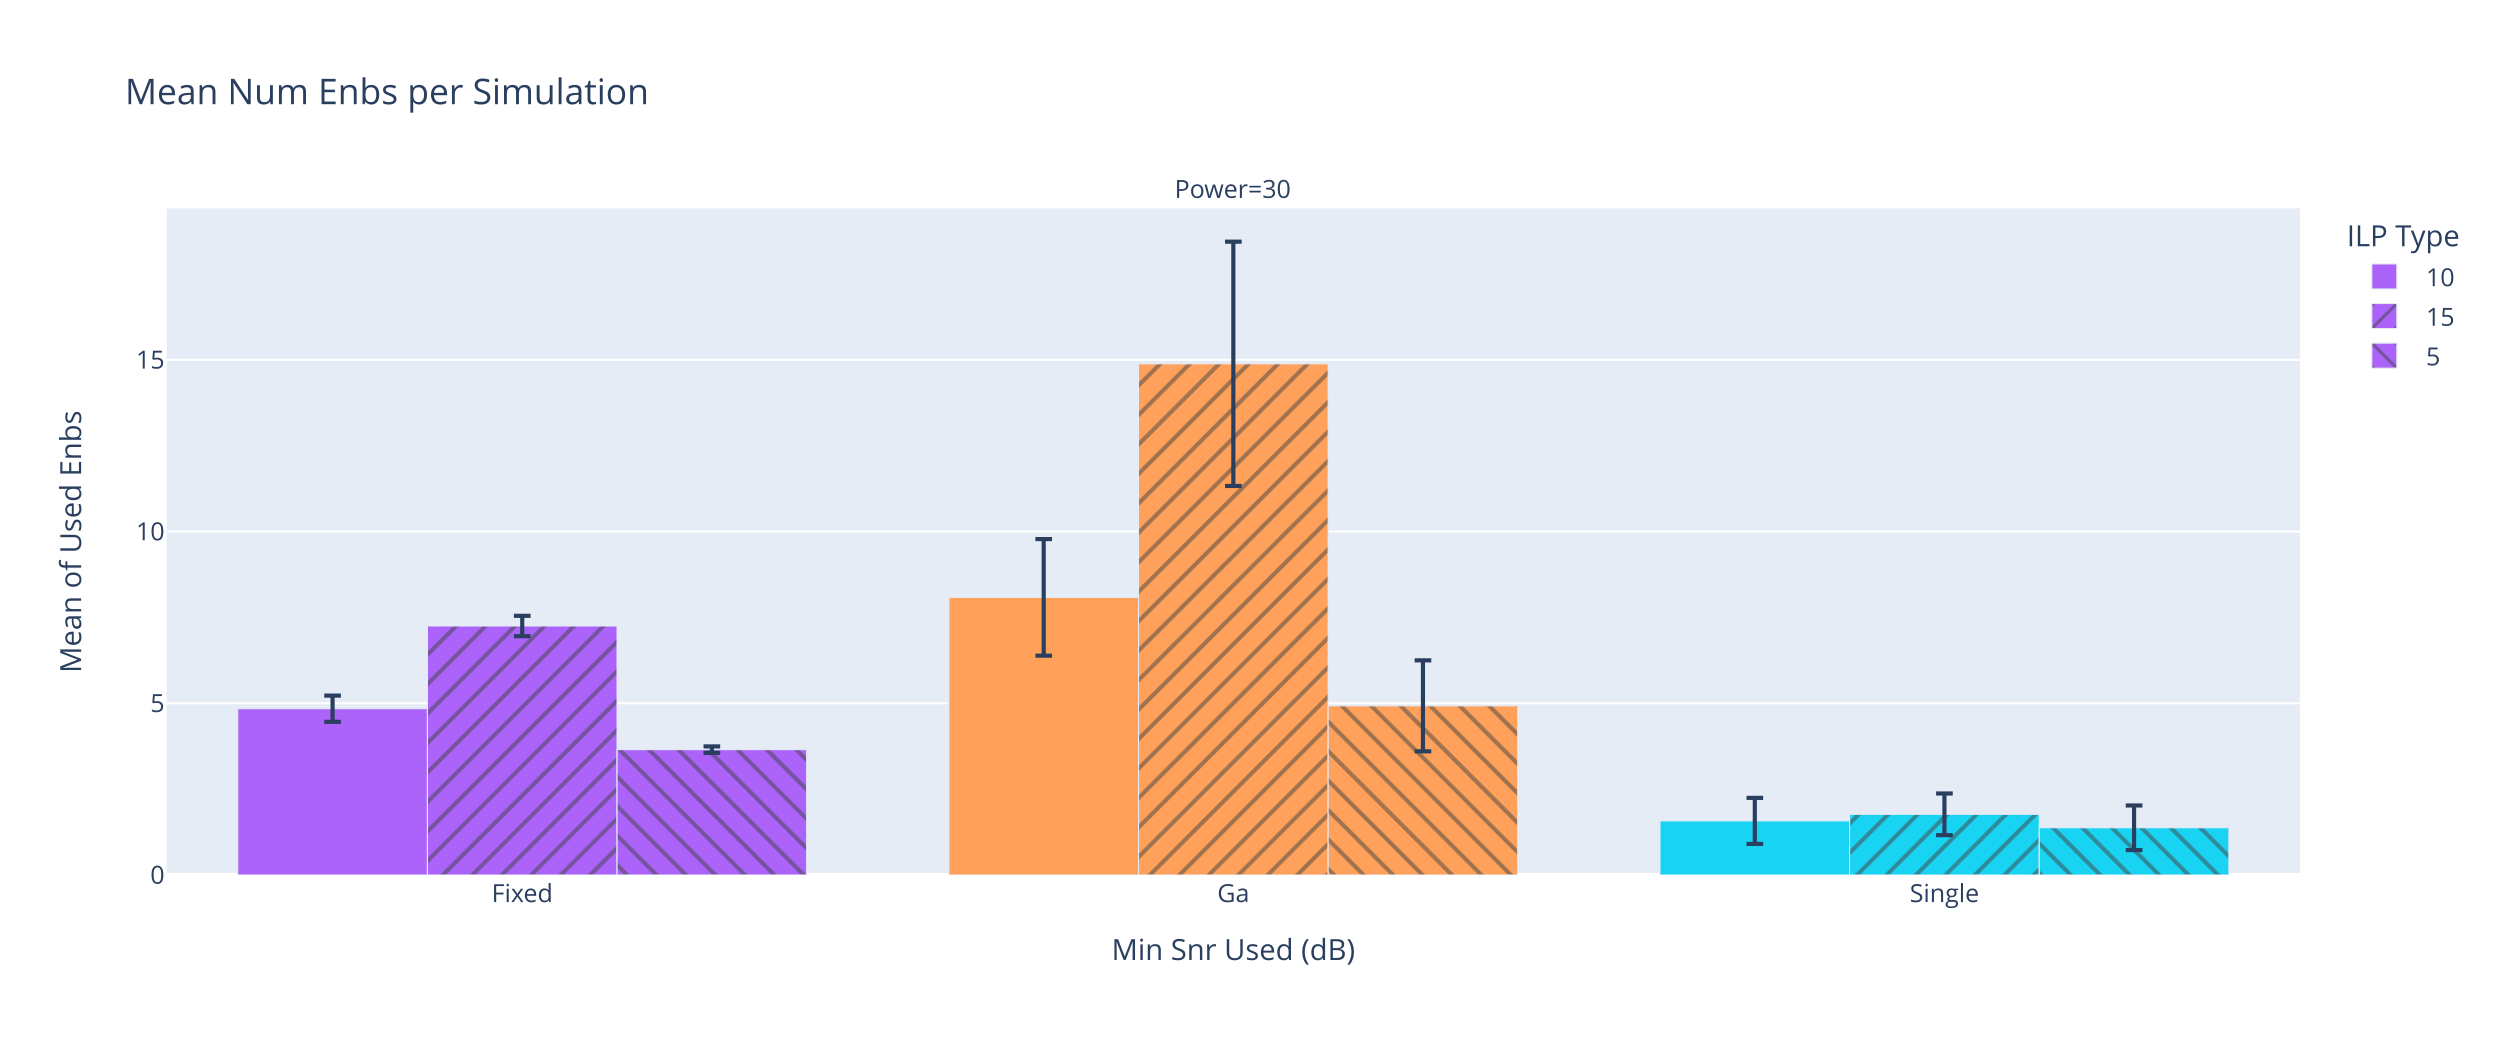
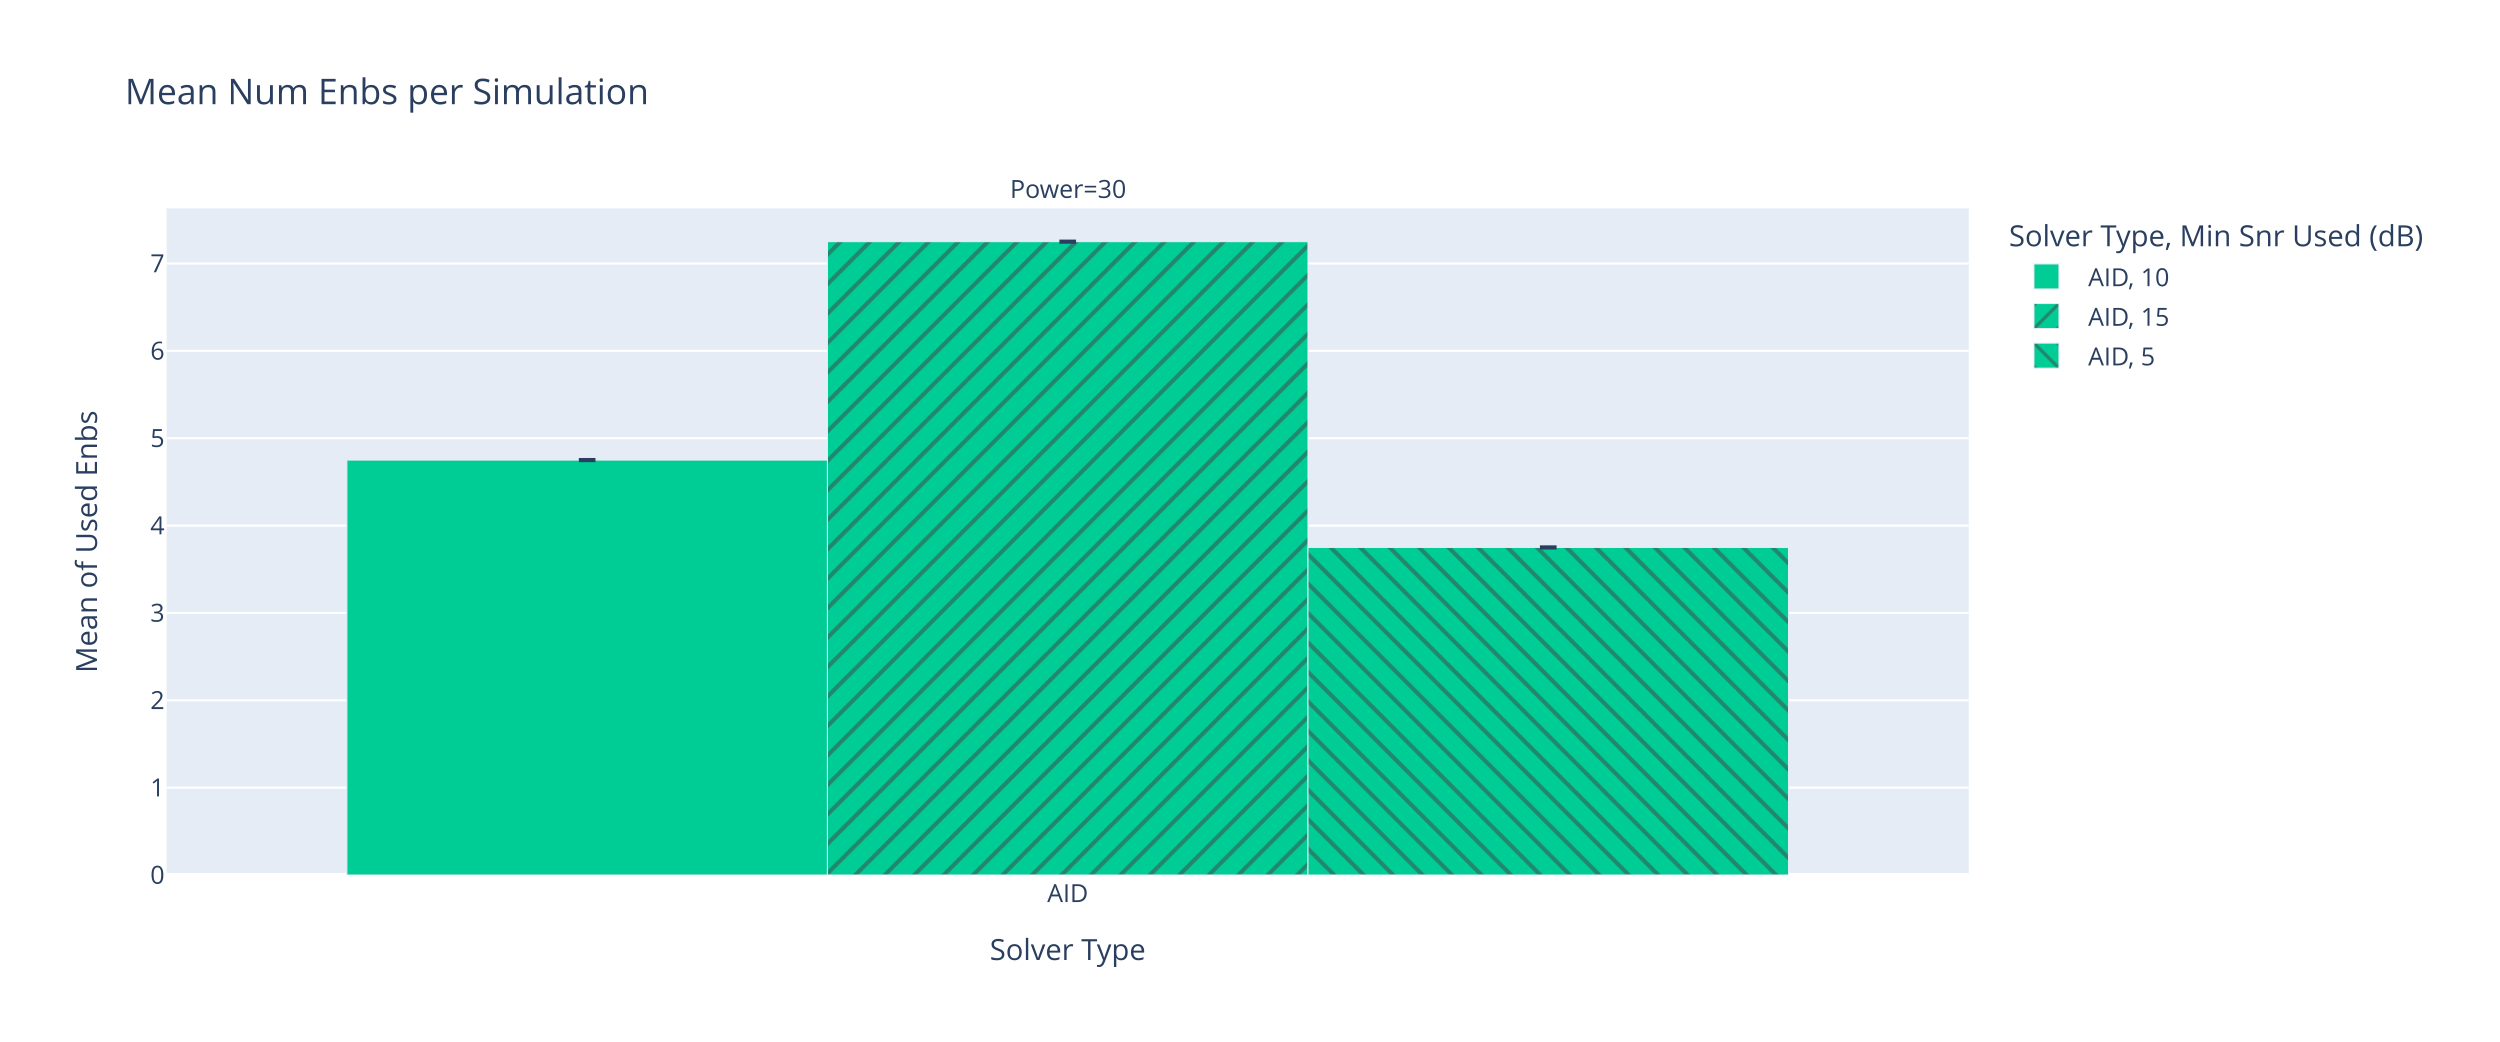
<svg xmlns="http://www.w3.org/2000/svg" class="main-svg" width="1200" height="500" style="" viewBox="0 0 1200 500">
  <rect x="0" y="0" width="1200" height="500" style="fill: rgb(255, 255, 255); fill-opacity: 1;" />
-   <defs id="defs-1d8e6b">
+   <defs id="defs-3c5b65">
    <g class="clips">
-       <clipPath id="clip1d8e6bxyplot" class="plotclip">
-         <rect width="1024" height="320" />
-       </clipPath>
-       <clipPath class="axesclip" id="clip1d8e6bx">
-         <rect x="80" y="0" width="1024" height="500" />
-       </clipPath>
-       <clipPath class="axesclip" id="clip1d8e6by">
+       <clipPath id="clip3c5b65xyplot" class="plotclip">
+         <rect width="865" height="320" />
+       </clipPath>
+       <clipPath class="axesclip" id="clip3c5b65x">
+         <rect x="80" y="0" width="865" height="500" />
+       </clipPath>
+       <clipPath class="axesclip" id="clip3c5b65y">
        <rect x="0" y="100" width="1200" height="320" />
      </clipPath>
-       <clipPath class="axesclip" id="clip1d8e6bxy">
-         <rect x="80" y="100" width="1024" height="320" />
+       <clipPath class="axesclip" id="clip3c5b65xy">
+         <rect x="80" y="100" width="865" height="320" />
      </clipPath>
    </g>
    <g class="gradients" />
    <g class="patterns">
-       <pattern id="p1d8e6b-legend-fd6fe8" width="14.142px" height="14.142px" patternUnits="userSpaceOnUse" patternTransform="scale(0.8)">
-         <rect width="14.142px" height="14.142px" fill="#ab63fa" />
+       <pattern id="p3c5b65-legend-09fec4" width="14.142px" height="14.142px" patternUnits="userSpaceOnUse" patternTransform="scale(0.8)">
+         <rect width="14.142px" height="14.142px" fill="#00cc96" />
        <path d="M-3.536,3.536l7.071,-7.071M0,14.142L14.142,0M10.607,17.678l7.071,-7.071" opacity="0.5" stroke="#444" stroke-width="2px" />
      </pattern>
-       <pattern id="p1d8e6b-legend-55b075" width="14.142px" height="14.142px" patternUnits="userSpaceOnUse" patternTransform="scale(0.8)">
-         <rect width="14.142px" height="14.142px" fill="#ab63fa" />
+       <pattern id="p3c5b65-legend-fa919c" width="14.142px" height="14.142px" patternUnits="userSpaceOnUse" patternTransform="scale(0.8)">
+         <rect width="14.142px" height="14.142px" fill="#00cc96" />
        <path d="M10.607,-3.536l7.071,7.071M0,0L14.142,14.142M-3.536,10.607l7.071,7.071" opacity="0.5" stroke="#444" stroke-width="2px" />
      </pattern>
-       <pattern id="p1d8e6b-fd6fe8" width="14.142px" height="14.142px" patternUnits="userSpaceOnUse" patternTransform="">
-         <rect width="14.142px" height="14.142px" fill="#ab63fa" />
+       <pattern id="p3c5b65-09fec4" width="14.142px" height="14.142px" patternUnits="userSpaceOnUse" patternTransform="">
+         <rect width="14.142px" height="14.142px" fill="#00cc96" />
        <path d="M-3.536,3.536l7.071,-7.071M0,14.142L14.142,0M10.607,17.678l7.071,-7.071" opacity="0.5" stroke="#444" stroke-width="2px" />
      </pattern>
-       <pattern id="p1d8e6b-55b075" width="14.142px" height="14.142px" patternUnits="userSpaceOnUse" patternTransform="">
-         <rect width="14.142px" height="14.142px" fill="#ab63fa" />
-         <path d="M10.607,-3.536l7.071,7.071M0,0L14.142,14.142M-3.536,10.607l7.071,7.071" opacity="0.5" stroke="#444" stroke-width="2px" />
-       </pattern>
-       <pattern id="p1d8e6b-819e24" width="14.142px" height="14.142px" patternUnits="userSpaceOnUse" patternTransform="">
-         <rect width="14.142px" height="14.142px" fill="#FFA15A" />
-         <path d="M-3.536,3.536l7.071,-7.071M0,14.142L14.142,0M10.607,17.678l7.071,-7.071" opacity="0.5" stroke="#444" stroke-width="2px" />
-       </pattern>
-       <pattern id="p1d8e6b-8e40d9" width="14.142px" height="14.142px" patternUnits="userSpaceOnUse" patternTransform="">
-         <rect width="14.142px" height="14.142px" fill="#FFA15A" />
-         <path d="M10.607,-3.536l7.071,7.071M0,0L14.142,14.142M-3.536,10.607l7.071,7.071" opacity="0.5" stroke="#444" stroke-width="2px" />
-       </pattern>
-       <pattern id="p1d8e6b-c9f7f8" width="14.142px" height="14.142px" patternUnits="userSpaceOnUse" patternTransform="">
-         <rect width="14.142px" height="14.142px" fill="#19d3f3" />
-         <path d="M-3.536,3.536l7.071,-7.071M0,14.142L14.142,0M10.607,17.678l7.071,-7.071" opacity="0.5" stroke="#444" stroke-width="2px" />
-       </pattern>
-       <pattern id="p1d8e6b-26185b" width="14.142px" height="14.142px" patternUnits="userSpaceOnUse" patternTransform="">
-         <rect width="14.142px" height="14.142px" fill="#19d3f3" />
+       <pattern id="p3c5b65-fa919c" width="14.142px" height="14.142px" patternUnits="userSpaceOnUse" patternTransform="">
+         <rect width="14.142px" height="14.142px" fill="#00cc96" />
        <path d="M10.607,-3.536l7.071,7.071M0,0L14.142,14.142M-3.536,10.607l7.071,7.071" opacity="0.5" stroke="#444" stroke-width="2px" />
      </pattern>
    </g>
  </defs>
  <g class="bglayer">
-     <rect class="bg" x="80" y="100" width="1024" height="320" style="fill: rgb(229, 236, 246); fill-opacity: 1; stroke-width: 0;" />
+     <rect class="bg" x="80" y="100" width="865" height="320" style="fill: rgb(229, 236, 246); fill-opacity: 1; stroke-width: 0;" />
  </g>
  <g class="layer-below">
    <g class="imagelayer" />
    <g class="shapelayer" />
  </g>
  <g class="cartesianlayer">
    <g class="subplot xy">
      <g class="layer-subplot">
        <g class="shapelayer" />
        <g class="imagelayer" />
      </g>
      <g class="minor-gridlayer">
        <g class="x" />
        <g class="y" />
      </g>
      <g class="gridlayer">
        <g class="x" />
        <g class="y">
-           <path class="ygrid crisp" transform="translate(0,337.57)" d="M80,0h1024" style="stroke: rgb(255, 255, 255); stroke-opacity: 1; stroke-width: 1px;" />
-           <path class="ygrid crisp" transform="translate(0,255.14)" d="M80,0h1024" style="stroke: rgb(255, 255, 255); stroke-opacity: 1; stroke-width: 1px;" />
-           <path class="ygrid crisp" transform="translate(0,172.71)" d="M80,0h1024" style="stroke: rgb(255, 255, 255); stroke-opacity: 1; stroke-width: 1px;" />
+           <path class="ygrid crisp" transform="translate(0,378.07)" d="M80,0h865" style="stroke: rgb(255, 255, 255); stroke-opacity: 1; stroke-width: 1px;" />
+           <path class="ygrid crisp" transform="translate(0,336.14)" d="M80,0h865" style="stroke: rgb(255, 255, 255); stroke-opacity: 1; stroke-width: 1px;" />
+           <path class="ygrid crisp" transform="translate(0,294.21)" d="M80,0h865" style="stroke: rgb(255, 255, 255); stroke-opacity: 1; stroke-width: 1px;" />
+           <path class="ygrid crisp" transform="translate(0,252.28)" d="M80,0h865" style="stroke: rgb(255, 255, 255); stroke-opacity: 1; stroke-width: 1px;" />
+           <path class="ygrid crisp" transform="translate(0,210.34)" d="M80,0h865" style="stroke: rgb(255, 255, 255); stroke-opacity: 1; stroke-width: 1px;" />
+           <path class="ygrid crisp" transform="translate(0,168.41)" d="M80,0h865" style="stroke: rgb(255, 255, 255); stroke-opacity: 1; stroke-width: 1px;" />
+           <path class="ygrid crisp" transform="translate(0,126.48)" d="M80,0h865" style="stroke: rgb(255, 255, 255); stroke-opacity: 1; stroke-width: 1px;" />
        </g>
      </g>
      <g class="zerolinelayer">
-         <path class="yzl zl crisp" transform="translate(0,420)" d="M80,0h1024" style="stroke: rgb(255, 255, 255); stroke-opacity: 1; stroke-width: 2px;" />
+         <path class="yzl zl crisp" transform="translate(0,420)" d="M80,0h865" style="stroke: rgb(255, 255, 255); stroke-opacity: 1; stroke-width: 2px;" />
      </g>
      <path class="xlines-below" />
      <path class="ylines-below" />
      <g class="overlines-below" />
      <g class="xaxislayer-below" />
      <g class="yaxislayer-below" />
      <g class="overaxes-below" />
-       <g class="plot" transform="translate(80,100)" clip-path="url(#clip1d8e6bxyplot)">
+       <g class="plot" transform="translate(80,100)" clip-path="url(#clip3c5b65xyplot)">
        <g class="barlayer mlayer">
          <g class="trace bars" style="opacity: 1;">
            <g class="points">
              <g class="point">
-                 <path d="M34.13,320V240.18H125.16V320Z" style="vector-effect: non-scaling-stroke; opacity: 1; stroke-width: 0.5px; fill: rgb(171, 99, 250); fill-opacity: 1; stroke: rgb(229, 236, 246); stroke-opacity: 1;" />
+                 <path d="M86.5,320V120.83H317.17V320Z" style="vector-effect: non-scaling-stroke; opacity: 1; stroke-width: 0.5px; fill: rgb(0, 204, 150); fill-opacity: 1; stroke: rgb(229, 236, 246); stroke-opacity: 1;" />
              </g>
            </g>
            <g class="errorbar">
-               <path class="yerror" d="M75.64,233.89h8m-4,0V246.47m-4,0h8" style="vector-effect: non-scaling-stroke; stroke-width: 2px; stroke: rgb(42, 63, 95); stroke-opacity: 1;" />
+               <path class="yerror" d="M197.83,120.83h8m-4,0V120.83m-4,0h8" style="vector-effect: non-scaling-stroke; stroke-width: 2px; stroke: rgb(42, 63, 95); stroke-opacity: 1;" />
            </g>
          </g>
          <g class="trace bars" style="opacity: 1;">
            <g class="points">
              <g class="point">
-                 <path d="M125.16,320V200.48H216.18V320Z" class="pattern_filled" style="vector-effect: non-scaling-stroke; opacity: 1; stroke-width: 0.5px; fill: url('#p1d8e6b-fd6fe8'); stroke: rgb(229, 236, 246); stroke-opacity: 1;" />
+                 <path d="M317.17,320V16H547.83V320Z" class="pattern_filled" style="vector-effect: non-scaling-stroke; opacity: 1; stroke-width: 0.5px; fill: url('#p3c5b65-09fec4'); stroke: rgb(229, 236, 246); stroke-opacity: 1;" />
              </g>
            </g>
            <g class="errorbar">
-               <path class="yerror" d="M166.67,195.59h8m-4,0V205.37m-4,0h8" style="vector-effect: non-scaling-stroke; stroke-width: 2px; stroke: rgb(42, 63, 95); stroke-opacity: 1;" />
+               <path class="yerror" d="M428.5,16h8m-4,0V16m-4,0h8" style="vector-effect: non-scaling-stroke; stroke-width: 2px; stroke: rgb(42, 63, 95); stroke-opacity: 1;" />
            </g>
          </g>
          <g class="trace bars" style="opacity: 1;">
            <g class="points">
              <g class="point">
-                 <path d="M216.18,320V259.83H307.2V320Z" class="pattern_filled" style="vector-effect: non-scaling-stroke; opacity: 1; stroke-width: 0.5px; fill: url('#p1d8e6b-55b075'); stroke: rgb(229, 236, 246); stroke-opacity: 1;" />
+                 <path d="M547.83,320V162.76H778.5V320Z" class="pattern_filled" style="vector-effect: non-scaling-stroke; opacity: 1; stroke-width: 0.5px; fill: url('#p3c5b65-fa919c'); stroke: rgb(229, 236, 246); stroke-opacity: 1;" />
              </g>
            </g>
            <g class="errorbar">
-               <path class="yerror" d="M257.69,258.27h8m-4,0V261.39m-4,0h8" style="vector-effect: non-scaling-stroke; stroke-width: 2px; stroke: rgb(42, 63, 95); stroke-opacity: 1;" />
-             </g>
-           </g>
-           <g class="trace bars" style="opacity: 1;">
-             <g class="points">
-               <g class="point">
-                 <path d="M375.47,320V186.74H466.49V320Z" style="vector-effect: non-scaling-stroke; opacity: 1; stroke-width: 0.5px; fill: rgb(255, 161, 90); fill-opacity: 1; stroke: rgb(229, 236, 246); stroke-opacity: 1;" />
-               </g>
-             </g>
-             <g class="errorbar">
-               <path class="yerror" d="M416.98,158.76h8m-4,0V214.72m-4,0h8" style="vector-effect: non-scaling-stroke; stroke-width: 2px; stroke: rgb(42, 63, 95); stroke-opacity: 1;" />
-             </g>
-           </g>
-           <g class="trace bars" style="opacity: 1;">
-             <g class="points">
-               <g class="point">
-                 <path d="M466.49,320V74.64H557.51V320Z" class="pattern_filled" style="vector-effect: non-scaling-stroke; opacity: 1; stroke-width: 0.5px; fill: url('#p1d8e6b-819e24'); stroke: rgb(229, 236, 246); stroke-opacity: 1;" />
-               </g>
-             </g>
-             <g class="errorbar">
-               <path class="yerror" d="M508,16h8m-4,0V133.27m-4,0h8" style="vector-effect: non-scaling-stroke; stroke-width: 2px; stroke: rgb(42, 63, 95); stroke-opacity: 1;" />
-             </g>
-           </g>
-           <g class="trace bars" style="opacity: 1;">
-             <g class="points">
-               <g class="point">
-                 <path d="M557.51,320V238.81H648.53V320Z" class="pattern_filled" style="vector-effect: non-scaling-stroke; opacity: 1; stroke-width: 0.5px; fill: url('#p1d8e6b-8e40d9'); stroke: rgb(229, 236, 246); stroke-opacity: 1;" />
-               </g>
-             </g>
-             <g class="errorbar">
-               <path class="yerror" d="M599.02,216.97h8m-4,0V260.64m-4,0h8" style="vector-effect: non-scaling-stroke; stroke-width: 2px; stroke: rgb(42, 63, 95); stroke-opacity: 1;" />
-             </g>
-           </g>
-           <g class="trace bars" style="opacity: 1;">
-             <g class="points">
-               <g class="point">
-                 <path d="M716.8,320V294.03H807.82V320Z" style="vector-effect: non-scaling-stroke; opacity: 1; stroke-width: 0.5px; fill: rgb(25, 211, 243); fill-opacity: 1; stroke: rgb(229, 236, 246); stroke-opacity: 1;" />
-               </g>
-             </g>
-             <g class="errorbar">
-               <path class="yerror" d="M758.31,282.98h8m-4,0V305.09m-4,0h8" style="vector-effect: non-scaling-stroke; stroke-width: 2px; stroke: rgb(42, 63, 95); stroke-opacity: 1;" />
-             </g>
-           </g>
-           <g class="trace bars" style="opacity: 1;">
-             <g class="points">
-               <g class="point">
-                 <path d="M807.82,320V290.87H898.84V320Z" class="pattern_filled" style="vector-effect: non-scaling-stroke; opacity: 1; stroke-width: 0.5px; fill: url('#p1d8e6b-c9f7f8'); stroke: rgb(229, 236, 246); stroke-opacity: 1;" />
-               </g>
-             </g>
-             <g class="errorbar">
-               <path class="yerror" d="M849.33,280.87h8m-4,0V300.88m-4,0h8" style="vector-effect: non-scaling-stroke; stroke-width: 2px; stroke: rgb(42, 63, 95); stroke-opacity: 1;" />
-             </g>
-           </g>
-           <g class="trace bars" style="opacity: 1;">
-             <g class="points">
-               <g class="point">
-                 <path d="M898.84,320V297.33H989.87V320Z" class="pattern_filled" style="vector-effect: non-scaling-stroke; opacity: 1; stroke-width: 0.5px; fill: url('#p1d8e6b-26185b'); stroke: rgb(229, 236, 246); stroke-opacity: 1;" />
-               </g>
-             </g>
-             <g class="errorbar">
-               <path class="yerror" d="M940.36,286.63h8m-4,0V308.04m-4,0h8" style="vector-effect: non-scaling-stroke; stroke-width: 2px; stroke: rgb(42, 63, 95); stroke-opacity: 1;" />
+               <path class="yerror" d="M659.17,162.76h8m-4,0V162.76m-4,0h8" style="vector-effect: non-scaling-stroke; stroke-width: 2px; stroke: rgb(42, 63, 95); stroke-opacity: 1;" />
            </g>
          </g>
        </g>
      </g>
      <g class="overplot" />
      <path class="xlines-above crisp" d="M0,0" style="fill: none;" />
      <path class="ylines-above crisp" d="M0,0" style="fill: none;" />
      <g class="overlines-above" />
      <g class="xaxislayer-above">
        <g class="xtick">
-           <text text-anchor="middle" x="0" y="433" transform="translate(250.67,0)" style="font-family: 'Open Sans', verdana, arial, sans-serif; font-size: 12px; fill: rgb(42, 63, 95); fill-opacity: 1; white-space: pre; opacity: 1;">Fixed</text>
-         </g>
-         <g class="xtick">
-           <text text-anchor="middle" x="0" y="433" transform="translate(592,0)" style="font-family: 'Open Sans', verdana, arial, sans-serif; font-size: 12px; fill: rgb(42, 63, 95); fill-opacity: 1; white-space: pre; opacity: 1;">Ga</text>
-         </g>
-         <g class="xtick">
-           <text text-anchor="middle" x="0" y="433" transform="translate(933.33,0)" style="font-family: 'Open Sans', verdana, arial, sans-serif; font-size: 12px; fill: rgb(42, 63, 95); fill-opacity: 1; white-space: pre; opacity: 1;">Single</text>
+           <text text-anchor="middle" x="0" y="433" transform="translate(512.5,0)" style="font-family: 'Open Sans', verdana, arial, sans-serif; font-size: 12px; fill: rgb(42, 63, 95); fill-opacity: 1; white-space: pre; opacity: 1;">AID</text>
        </g>
      </g>
      <g class="yaxislayer-above">
        <g class="ytick">
          <text text-anchor="end" x="79" y="4.2" transform="translate(0,420)" style="font-family: 'Open Sans', verdana, arial, sans-serif; font-size: 12px; fill: rgb(42, 63, 95); fill-opacity: 1; white-space: pre; opacity: 1;">0</text>
        </g>
        <g class="ytick">
-           <text text-anchor="end" x="79" y="4.2" style="font-family: 'Open Sans', verdana, arial, sans-serif; font-size: 12px; fill: rgb(42, 63, 95); fill-opacity: 1; white-space: pre; opacity: 1;" transform="translate(0,337.57)">5</text>
-         </g>
-         <g class="ytick">
-           <text text-anchor="end" x="79" y="4.2" style="font-family: 'Open Sans', verdana, arial, sans-serif; font-size: 12px; fill: rgb(42, 63, 95); fill-opacity: 1; white-space: pre; opacity: 1;" transform="translate(0,255.14)">10</text>
-         </g>
-         <g class="ytick">
-           <text text-anchor="end" x="79" y="4.2" style="font-family: 'Open Sans', verdana, arial, sans-serif; font-size: 12px; fill: rgb(42, 63, 95); fill-opacity: 1; white-space: pre; opacity: 1;" transform="translate(0,172.71)">15</text>
+           <text text-anchor="end" x="79" y="4.2" style="font-family: 'Open Sans', verdana, arial, sans-serif; font-size: 12px; fill: rgb(42, 63, 95); fill-opacity: 1; white-space: pre; opacity: 1;" transform="translate(0,378.07)">1</text>
+         </g>
+         <g class="ytick">
+           <text text-anchor="end" x="79" y="4.2" style="font-family: 'Open Sans', verdana, arial, sans-serif; font-size: 12px; fill: rgb(42, 63, 95); fill-opacity: 1; white-space: pre; opacity: 1;" transform="translate(0,336.14)">2</text>
+         </g>
+         <g class="ytick">
+           <text text-anchor="end" x="79" y="4.2" style="font-family: 'Open Sans', verdana, arial, sans-serif; font-size: 12px; fill: rgb(42, 63, 95); fill-opacity: 1; white-space: pre; opacity: 1;" transform="translate(0,294.21)">3</text>
+         </g>
+         <g class="ytick">
+           <text text-anchor="end" x="79" y="4.2" style="font-family: 'Open Sans', verdana, arial, sans-serif; font-size: 12px; fill: rgb(42, 63, 95); fill-opacity: 1; white-space: pre; opacity: 1;" transform="translate(0,252.28)">4</text>
+         </g>
+         <g class="ytick">
+           <text text-anchor="end" x="79" y="4.2" style="font-family: 'Open Sans', verdana, arial, sans-serif; font-size: 12px; fill: rgb(42, 63, 95); fill-opacity: 1; white-space: pre; opacity: 1;" transform="translate(0,210.34)">5</text>
+         </g>
+         <g class="ytick">
+           <text text-anchor="end" x="79" y="4.2" style="font-family: 'Open Sans', verdana, arial, sans-serif; font-size: 12px; fill: rgb(42, 63, 95); fill-opacity: 1; white-space: pre; opacity: 1;" transform="translate(0,168.41)">6</text>
+         </g>
+         <g class="ytick">
+           <text text-anchor="end" x="79" y="4.2" style="font-family: 'Open Sans', verdana, arial, sans-serif; font-size: 12px; fill: rgb(42, 63, 95); fill-opacity: 1; white-space: pre; opacity: 1;" transform="translate(0,126.48)">7</text>
        </g>
      </g>
      <g class="overaxes-above" />
    </g>
  </g>
  <g class="polarlayer" />
  <g class="smithlayer" />
  <g class="ternarylayer" />
  <g class="geolayer" />
  <g class="funnelarealayer" />
  <g class="pielayer" />
  <g class="iciclelayer" />
  <g class="treemaplayer" />
  <g class="sunburstlayer" />
  <g class="glimages" />
-   <defs id="topdefs-1d8e6b">
+   <defs id="topdefs-3c5b65">
    <g class="clips" />
-     <clipPath id="legend1d8e6b">
-       <rect width="64" height="86" x="0" y="0" />
+     <clipPath id="legend3c5b65">
+       <rect width="226" height="86" x="0" y="0" />
    </clipPath>
  </defs>
  <g class="layer-above">
    <g class="imagelayer" />
    <g class="shapelayer" />
  </g>
  <g class="infolayer">
-     <g class="legend" pointer-events="all" transform="translate(1124.48,100)">
-       <rect class="bg" shape-rendering="crispEdges" style="stroke: rgb(68, 68, 68); stroke-opacity: 1; fill: rgb(255, 255, 255); fill-opacity: 1; stroke-width: 0px;" width="64" height="86" x="0" y="0" />
-       <g class="scrollbox" transform="" clip-path="url(#legend1d8e6b)">
-         <text class="legendtitletext" text-anchor="start" x="2" y="18.2" style="font-family: 'Open Sans', verdana, arial, sans-serif; font-size: 14px; fill: rgb(42, 63, 95); fill-opacity: 1; white-space: pre;">ILP Type</text>
+     <g class="legend" pointer-events="all" transform="translate(962.3,100)">
+       <rect class="bg" shape-rendering="crispEdges" width="226" height="86" x="0" y="0" style="stroke: rgb(68, 68, 68); stroke-opacity: 1; fill: rgb(255, 255, 255); fill-opacity: 1; stroke-width: 0px;" />
+       <g class="scrollbox" transform="" clip-path="url(#legend3c5b65)">
+         <text class="legendtitletext" text-anchor="start" x="2" y="18.2" style="font-family: 'Open Sans', verdana, arial, sans-serif; font-size: 14px; fill: rgb(42, 63, 95); fill-opacity: 1; white-space: pre;">Solver Type, Min Snr Used (dB)</text>
        <g class="groups" transform="">
          <g class="traces" transform="translate(0,32.7)" style="opacity: 1;">
-             <text class="legendtext" text-anchor="start" x="40" y="4.68" style="font-family: 'Open Sans', verdana, arial, sans-serif; font-size: 12px; fill: rgb(42, 63, 95); fill-opacity: 1; white-space: pre;">10</text>
+             <text class="legendtext" text-anchor="start" x="40" y="4.68" style="font-family: 'Open Sans', verdana, arial, sans-serif; font-size: 12px; fill: rgb(42, 63, 95); fill-opacity: 1; white-space: pre;">AID, 10</text>
            <g class="layers" style="opacity: 1;">
              <g class="legendfill" />
              <g class="legendlines" />
              <g class="legendsymbols">
                <g class="legendpoints">
-                   <path class="legendundefined" d="M6,6H-6V-6H6Z" transform="translate(20,0)" style="stroke-width: 0.5px; fill: rgb(171, 99, 250); fill-opacity: 1; stroke: rgb(229, 236, 246); stroke-opacity: 1;" />
+                   <path class="legendundefined" d="M6,6H-6V-6H6Z" transform="translate(20,0)" style="stroke-width: 0.5px; fill: rgb(0, 204, 150); fill-opacity: 1; stroke: rgb(229, 236, 246); stroke-opacity: 1;" />
                </g>
              </g>
            </g>
-             <rect class="legendtoggle" x="0" y="-9.5" width="55.641" height="19" style="fill: rgb(0, 0, 0); fill-opacity: 0;" />
+             <rect class="legendtoggle" x="0" y="-9.5" width="87.422" height="19" style="fill: rgb(0, 0, 0); fill-opacity: 0;" />
          </g>
        </g>
        <g class="groups" transform="">
          <g class="traces" transform="translate(0,51.7)" style="opacity: 1;">
-             <text class="legendtext" text-anchor="start" x="40" y="4.68" style="font-family: 'Open Sans', verdana, arial, sans-serif; font-size: 12px; fill: rgb(42, 63, 95); fill-opacity: 1; white-space: pre;">15</text>
+             <text class="legendtext" text-anchor="start" x="40" y="4.68" style="font-family: 'Open Sans', verdana, arial, sans-serif; font-size: 12px; fill: rgb(42, 63, 95); fill-opacity: 1; white-space: pre;">AID, 15</text>
            <g class="layers" style="opacity: 1;">
              <g class="legendfill" />
              <g class="legendlines" />
              <g class="legendsymbols">
                <g class="legendpoints">
-                   <path class="legendundefined pattern_filled" d="M6,6H-6V-6H6Z" transform="translate(20,0)" style="stroke-width: 0.5px; fill: url('#p1d8e6b-legend-fd6fe8'); stroke: rgb(229, 236, 246); stroke-opacity: 1;" />
+                   <path class="legendundefined pattern_filled" d="M6,6H-6V-6H6Z" transform="translate(20,0)" style="stroke-width: 0.5px; fill: url('#p3c5b65-legend-09fec4'); stroke: rgb(229, 236, 246); stroke-opacity: 1;" />
                </g>
              </g>
            </g>
-             <rect class="legendtoggle" x="0" y="-9.5" width="55.641" height="19" style="fill: rgb(0, 0, 0); fill-opacity: 0;" />
+             <rect class="legendtoggle" x="0" y="-9.5" width="87.422" height="19" style="fill: rgb(0, 0, 0); fill-opacity: 0;" />
          </g>
        </g>
        <g class="groups" transform="">
          <g class="traces" transform="translate(0,70.7)" style="opacity: 1;">
-             <text class="legendtext" text-anchor="start" x="40" y="4.68" style="font-family: 'Open Sans', verdana, arial, sans-serif; font-size: 12px; fill: rgb(42, 63, 95); fill-opacity: 1; white-space: pre;">5</text>
+             <text class="legendtext" text-anchor="start" x="40" y="4.68" style="font-family: 'Open Sans', verdana, arial, sans-serif; font-size: 12px; fill: rgb(42, 63, 95); fill-opacity: 1; white-space: pre;">AID, 5</text>
            <g class="layers" style="opacity: 1;">
              <g class="legendfill" />
              <g class="legendlines" />
              <g class="legendsymbols">
                <g class="legendpoints">
-                   <path class="legendundefined pattern_filled" d="M6,6H-6V-6H6Z" transform="translate(20,0)" style="stroke-width: 0.5px; fill: url('#p1d8e6b-legend-55b075'); stroke: rgb(229, 236, 246); stroke-opacity: 1;" />
+                   <path class="legendundefined pattern_filled" d="M6,6H-6V-6H6Z" transform="translate(20,0)" style="stroke-width: 0.5px; fill: url('#p3c5b65-legend-fa919c'); stroke: rgb(229, 236, 246); stroke-opacity: 1;" />
                </g>
              </g>
            </g>
-             <rect class="legendtoggle" x="0" y="-9.5" width="55.641" height="19" style="fill: rgb(0, 0, 0); fill-opacity: 0;" />
-           </g>
-         </g>
-       </g>
-       <rect class="scrollbar" rx="20" ry="3" width="0" height="0" style="fill: rgb(128, 139, 164); fill-opacity: 1;" x="0" y="0" />
+             <rect class="legendtoggle" x="0" y="-9.5" width="87.422" height="19" style="fill: rgb(0, 0, 0); fill-opacity: 0;" />
+           </g>
+         </g>
+       </g>
+       <rect class="scrollbar" rx="20" ry="3" width="0" height="0" x="0" y="0" style="fill: rgb(128, 139, 164); fill-opacity: 1;" />
    </g>
    <g class="g-gtitle">
      <text class="gtitle" x="60" y="50" text-anchor="start" dy="0em" style="font-family: 'Open Sans', verdana, arial, sans-serif; font-size: 17px; fill: rgb(42, 63, 95); opacity: 1; font-weight: normal; white-space: pre;">Mean Num Enbs per Simulation</text>
    </g>
    <g class="g-xtitle">
-       <text class="xtitle" x="592" y="460.8" text-anchor="middle" style="font-family: 'Open Sans', verdana, arial, sans-serif; font-size: 14px; fill: rgb(42, 63, 95); opacity: 1; font-weight: normal; white-space: pre;">Min Snr Used (dB)</text>
+       <text class="xtitle" x="512.5" y="460.8" text-anchor="middle" style="font-family: 'Open Sans', verdana, arial, sans-serif; font-size: 14px; fill: rgb(42, 63, 95); opacity: 1; font-weight: normal; white-space: pre;">Solver Type</text>
    </g>
    <g class="g-ytitle">
-       <text class="ytitle" transform="rotate(-90,38.93438,260)" x="38.934" y="260" text-anchor="middle" style="font-family: 'Open Sans', verdana, arial, sans-serif; font-size: 14px; fill: rgb(42, 63, 95); opacity: 1; font-weight: normal; white-space: pre;">Mean of Used Enbs</text>
+       <text class="ytitle" transform="rotate(-90,46.55938,260)" x="46.559" y="260" text-anchor="middle" style="font-family: 'Open Sans', verdana, arial, sans-serif; font-size: 14px; fill: rgb(42, 63, 95); opacity: 1; font-weight: normal; white-space: pre;">Mean of Used Enbs</text>
    </g>
    <g class="annotation" data-index="0" style="opacity: 1;">
-       <g class="annotation-text-g" transform="rotate(0,592,90.5)">
-         <g class="cursor-pointer" transform="translate(559,81)">
+       <g class="annotation-text-g" transform="rotate(0,512.5,90.5)">
+         <g class="cursor-pointer" transform="translate(480,81)">
          <rect class="bg" x="0.5" y="0.5" width="65" height="18" style="stroke-width: 1px; stroke: rgb(0, 0, 0); stroke-opacity: 0; fill: rgb(0, 0, 0); fill-opacity: 0;" />
          <text class="annotation-text" text-anchor="middle" x="32.703" y="14" style="font-family: 'Open Sans', verdana, arial, sans-serif; font-size: 12px; fill: rgb(42, 63, 95); fill-opacity: 1; white-space: pre;">Power=30</text>
        </g>
      </g>
    </g>
  </g>
</svg>
